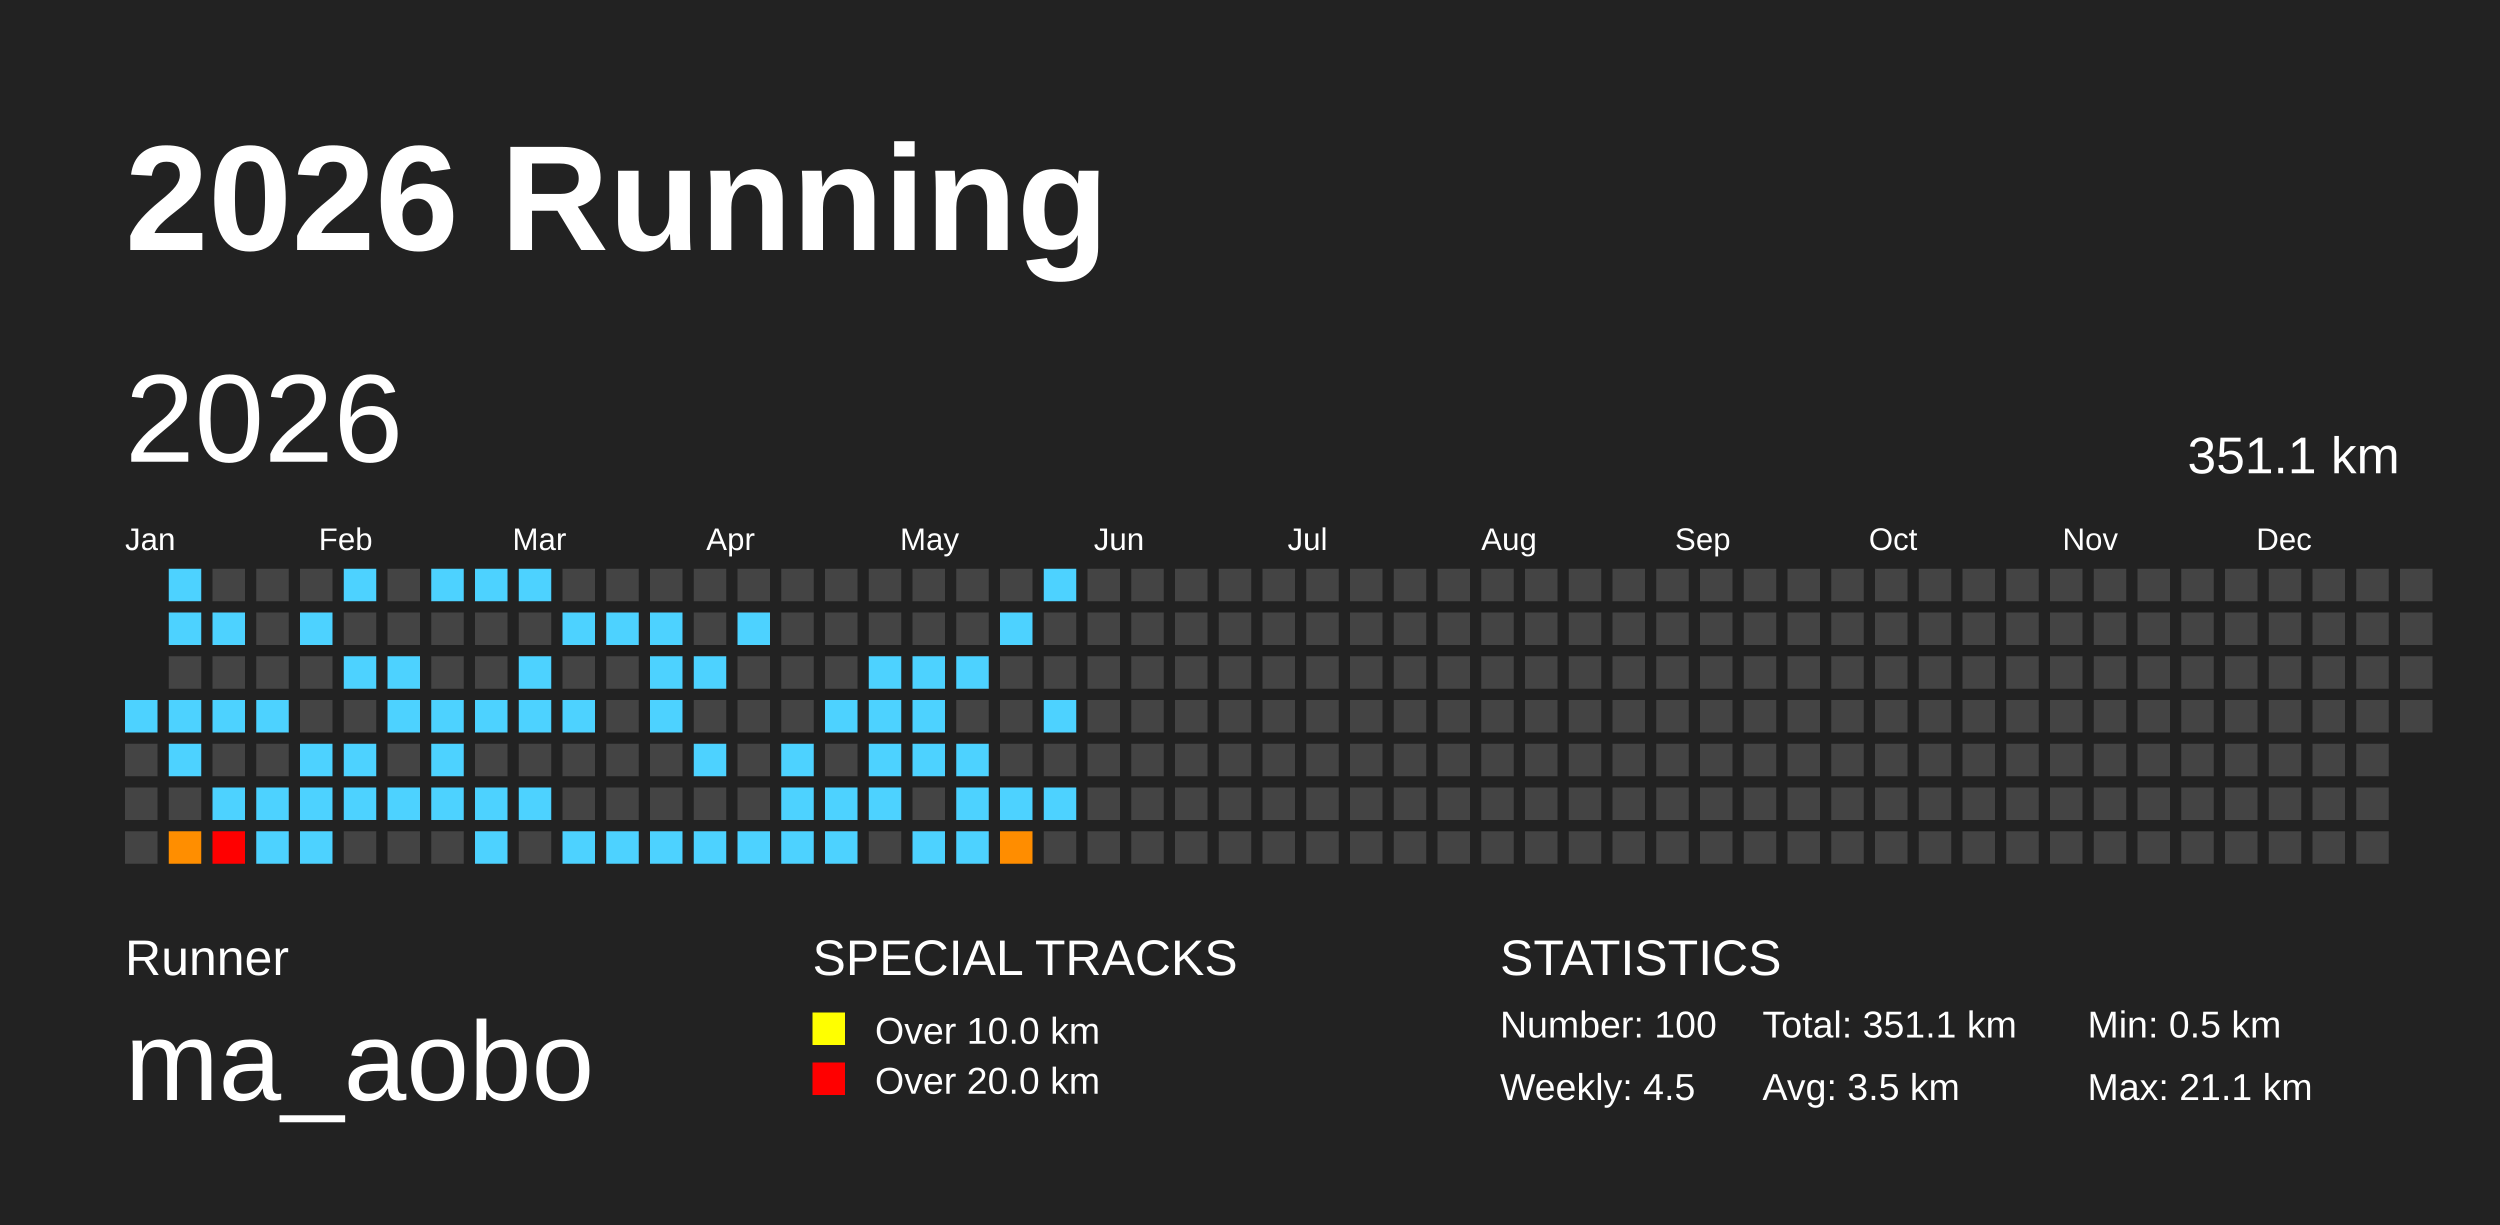
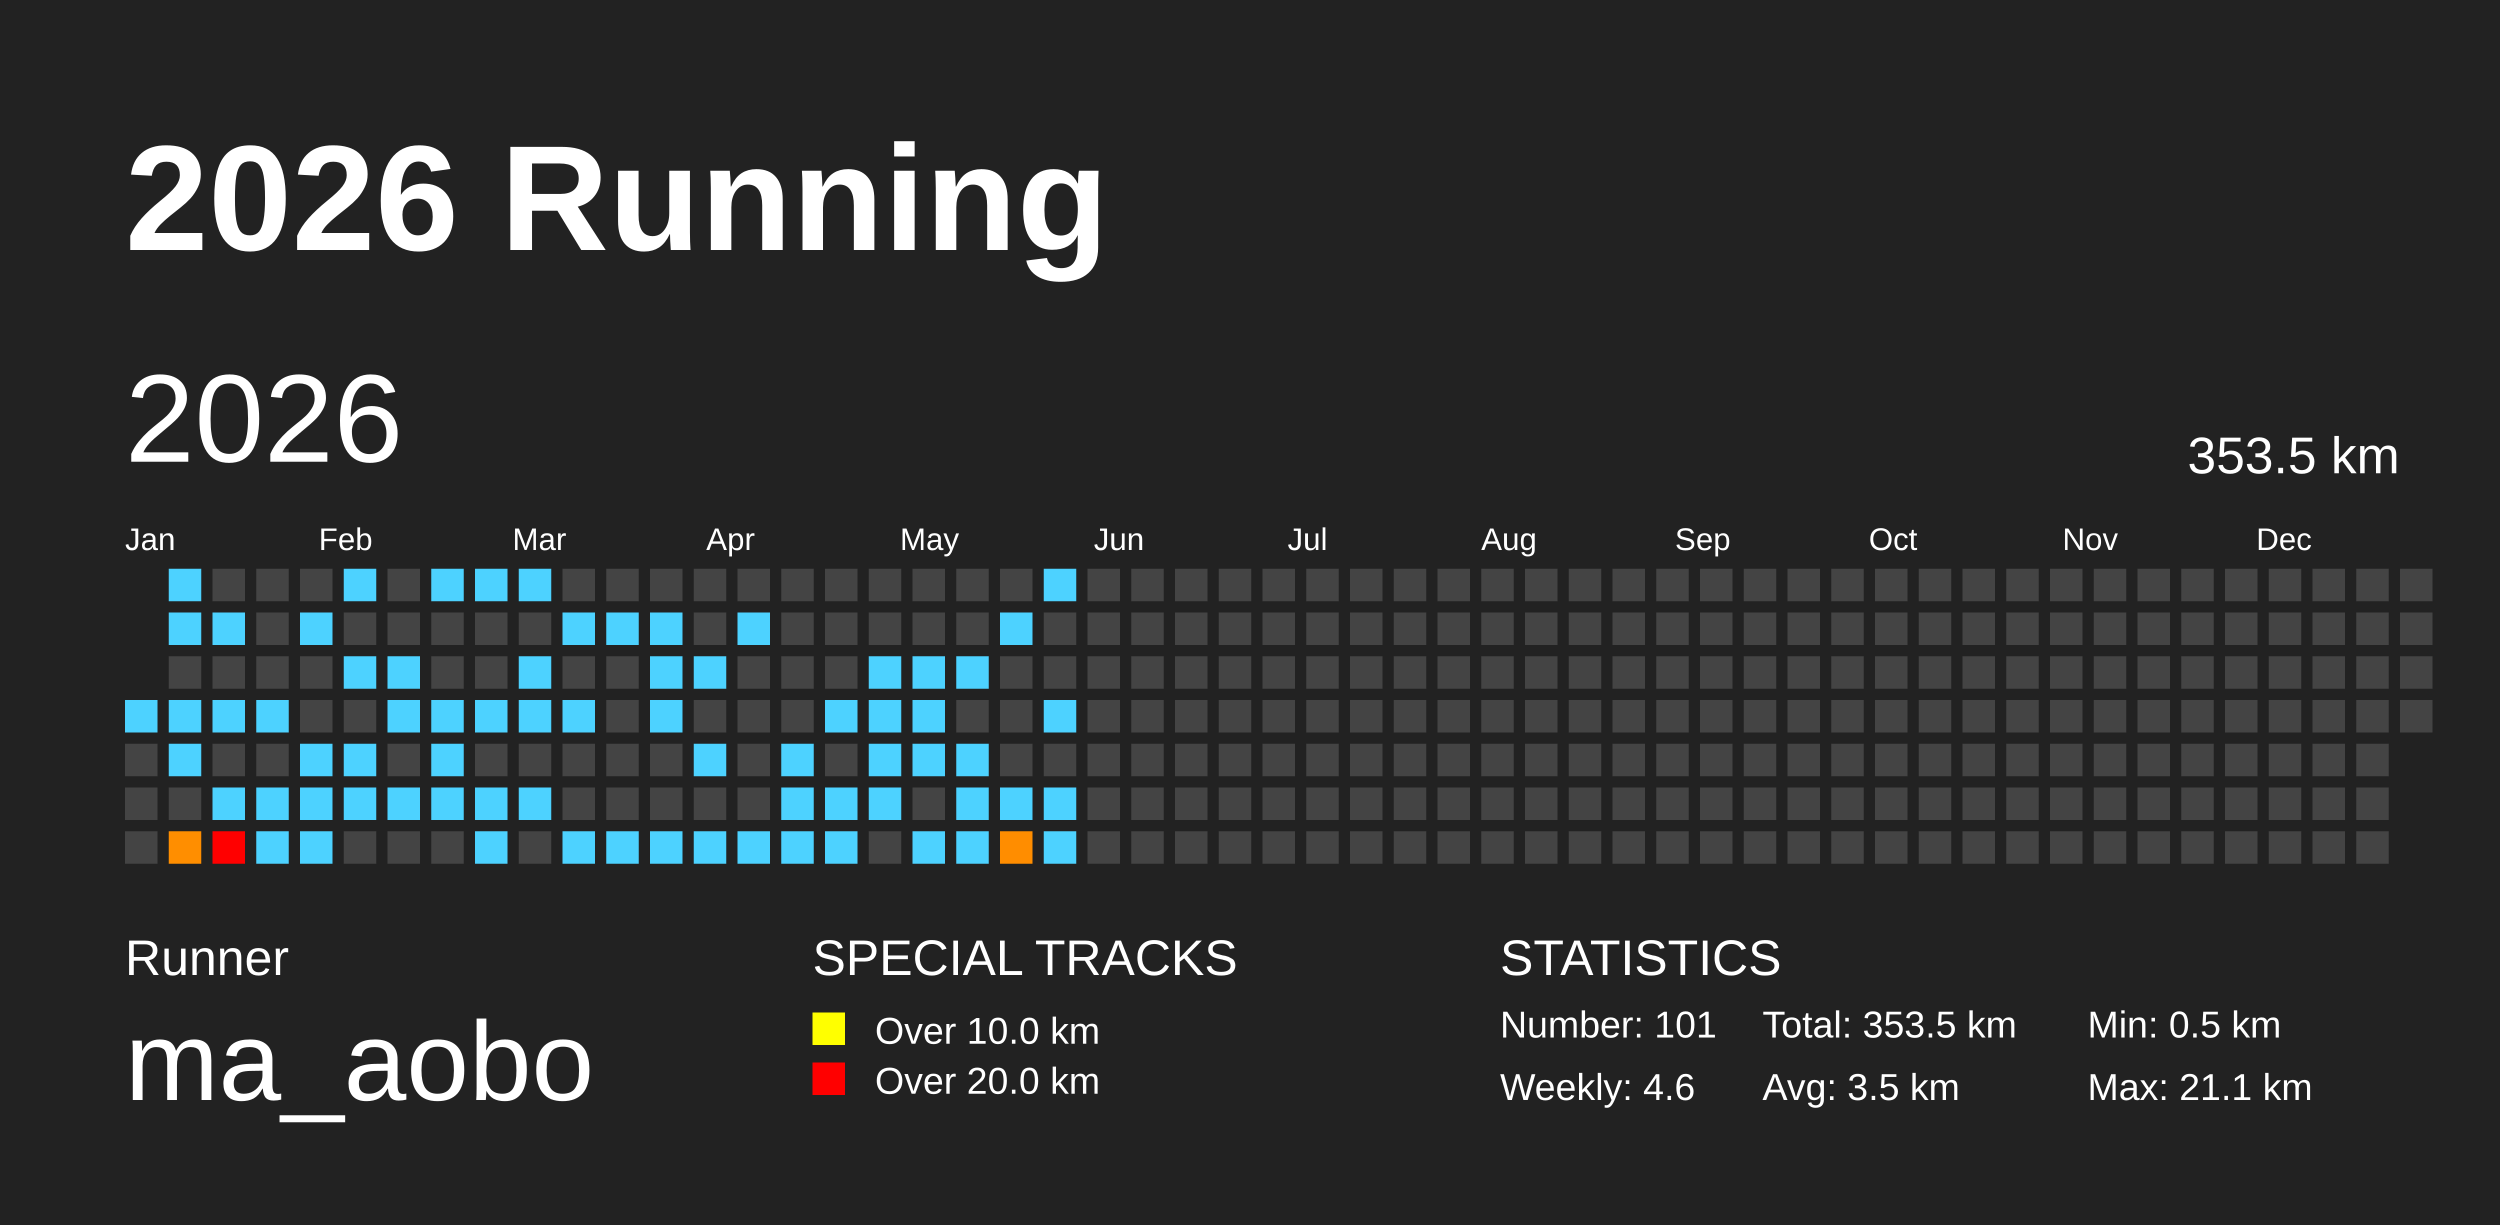
<svg xmlns="http://www.w3.org/2000/svg" baseProfile="full" height="98mm" version="1.1" viewBox="0,0,200,98" width="200mm">
  <defs />
  <rect fill="#222222" height="98" width="200" x="0" y="0" />
  <text fill="#FFFFFF" style="font-size:12px; font-family:Arial; font-weight:bold;" x="10" y="20">2026 Running</text>
  <text fill="#FFFFFF" style="font-size:4px; font-family:Arial" x="10" y="78">Runner</text>
  <text fill="#FFFFFF" style="font-size:9px; font-family:Arial" x="10" y="88">ma_aobo</text>
  <text fill="#FFFFFF" style="font-size:4px; font-family:Arial" x="65" y="78">SPECIAL TRACKS</text>
  <rect fill="yellow" height="2.6" width="2.6" x="65" y="81" />
  <text fill="#FFFFFF" style="font-size:3px; font-family:Arial" x="70" y="83.5">Over 10.0 km</text>
  <rect fill="red" height="2.6" width="2.6" x="65" y="85" />
  <text fill="#FFFFFF" style="font-size:3px; font-family:Arial" x="70" y="87.5">Over 20.0 km</text>
  <text fill="#FFFFFF" style="font-size:4px; font-family:Arial" x="120" y="78">STATISTICS</text>
-   <text fill="#FFFFFF" style="font-size:3px; font-family:Arial" x="120" y="83">Number: 100</text>
-   <text fill="#FFFFFF" style="font-size:3px; font-family:Arial" x="120" y="88">Weekly: 4.5</text>
-   <text fill="#FFFFFF" style="font-size:3px; font-family:Arial" x="141" y="83">Total: 351.1 km</text>
+   <text fill="#FFFFFF" style="font-size:3px; font-family:Arial" x="120" y="83">Number: 101</text>
+   <text fill="#FFFFFF" style="font-size:3px; font-family:Arial" x="120" y="88">Weekly: 4.6</text>
+   <text fill="#FFFFFF" style="font-size:3px; font-family:Arial" x="141" y="83">Total: 353.5 km</text>
  <text fill="#FFFFFF" style="font-size:3px; font-family:Arial" x="141" y="88">Avg: 3.5 km</text>
  <text fill="#FFFFFF" style="font-size:3px; font-family:Arial" x="167" y="83">Min: 0.5 km</text>
  <text fill="#FFFFFF" style="font-size:3px; font-family:Arial" x="167" y="88">Max: 21.1 km</text>
  <text dominant-baseline="hanging" fill="#FFFFFF" style="font-size:10.0px; font-family:Arial;" x="10" y="30">2026</text>
-   <text dominant-baseline="hanging" fill="#FFFFFF" style="font-size:4.125px; font-family:Arial;" x="175" y="35">351.1 km</text>
+   <text dominant-baseline="hanging" fill="#FFFFFF" style="font-size:4.125px; font-family:Arial;" x="175" y="35">353.5 km</text>
  <text fill="#FFFFFF" style="font-size:2.5px; font-family:Arial" x="10.0" y="44">Jan</text>
  <text fill="#FFFFFF" style="font-size:2.5px; font-family:Arial" x="25.5" y="44">Feb</text>
  <text fill="#FFFFFF" style="font-size:2.5px; font-family:Arial" x="41.0" y="44">Mar</text>
  <text fill="#FFFFFF" style="font-size:2.5px; font-family:Arial" x="56.5" y="44">Apr</text>
  <text fill="#FFFFFF" style="font-size:2.5px; font-family:Arial" x="72.0" y="44">May</text>
  <text fill="#FFFFFF" style="font-size:2.5px; font-family:Arial" x="87.5" y="44">Jun</text>
  <text fill="#FFFFFF" style="font-size:2.5px; font-family:Arial" x="103.0" y="44">Jul</text>
  <text fill="#FFFFFF" style="font-size:2.5px; font-family:Arial" x="118.5" y="44">Aug</text>
  <text fill="#FFFFFF" style="font-size:2.5px; font-family:Arial" x="134.0" y="44">Sep</text>
  <text fill="#FFFFFF" style="font-size:2.5px; font-family:Arial" x="149.5" y="44">Oct</text>
  <text fill="#FFFFFF" style="font-size:2.5px; font-family:Arial" x="165.0" y="44">Nov</text>
  <text fill="#FFFFFF" style="font-size:2.5px; font-family:Arial" x="180.5" y="44">Dec</text>
  <rect fill="#4dd2ff" height="2.6" width="2.6" x="10.0" y="56.0" />
  <rect fill="#444444" height="2.6" width="2.6" x="10.0" y="59.5" />
  <rect fill="#444444" height="2.6" width="2.6" x="10.0" y="63.0" />
  <rect fill="#444444" height="2.6" width="2.6" x="10.0" y="66.5" />
  <rect fill="#4dd2ff" height="2.6" width="2.6" x="13.5" y="45.5" />
  <rect fill="#4dd2ff" height="2.6" width="2.6" x="13.5" y="49.0" />
  <rect fill="#444444" height="2.6" width="2.6" x="13.5" y="52.5" />
  <rect fill="#4dd2ff" height="2.6" width="2.6" x="13.5" y="56.0" />
  <rect fill="#4dd2ff" height="2.6" width="2.6" x="13.5" y="59.5" />
  <rect fill="#444444" height="2.6" width="2.6" x="13.5" y="63.0" />
  <rect fill="#ff8e00" height="2.6" width="2.6" x="13.5" y="66.5" />
  <rect fill="#444444" height="2.6" width="2.6" x="17.0" y="45.5" />
  <rect fill="#4dd2ff" height="2.6" width="2.6" x="17.0" y="49.0" />
  <rect fill="#444444" height="2.6" width="2.6" x="17.0" y="52.5" />
  <rect fill="#4dd2ff" height="2.6" width="2.6" x="17.0" y="56.0" />
  <rect fill="#444444" height="2.6" width="2.6" x="17.0" y="59.5" />
  <rect fill="#4dd2ff" height="2.6" width="2.6" x="17.0" y="63.0" />
  <rect fill="red" height="2.6" width="2.6" x="17.0" y="66.5" />
  <rect fill="#444444" height="2.6" width="2.6" x="20.5" y="45.5" />
  <rect fill="#444444" height="2.6" width="2.6" x="20.5" y="49.0" />
  <rect fill="#444444" height="2.6" width="2.6" x="20.5" y="52.5" />
  <rect fill="#4dd2ff" height="2.6" width="2.6" x="20.5" y="56.0" />
  <rect fill="#444444" height="2.6" width="2.6" x="20.5" y="59.5" />
  <rect fill="#4dd2ff" height="2.6" width="2.6" x="20.5" y="63.0" />
  <rect fill="#4dd2ff" height="2.6" width="2.6" x="20.5" y="66.5" />
  <rect fill="#444444" height="2.6" width="2.6" x="24.0" y="45.5" />
  <rect fill="#4dd2ff" height="2.6" width="2.6" x="24.0" y="49.0" />
  <rect fill="#444444" height="2.6" width="2.6" x="24.0" y="52.5" />
  <rect fill="#444444" height="2.6" width="2.6" x="24.0" y="56.0" />
  <rect fill="#4dd2ff" height="2.6" width="2.6" x="24.0" y="59.5" />
  <rect fill="#4dd2ff" height="2.6" width="2.6" x="24.0" y="63.0" />
  <rect fill="#4dd2ff" height="2.6" width="2.6" x="24.0" y="66.5" />
  <rect fill="#4dd2ff" height="2.6" width="2.6" x="27.5" y="45.5" />
  <rect fill="#444444" height="2.6" width="2.6" x="27.5" y="49.0" />
  <rect fill="#4dd2ff" height="2.6" width="2.6" x="27.5" y="52.5" />
  <rect fill="#444444" height="2.6" width="2.6" x="27.5" y="56.0" />
  <rect fill="#4dd2ff" height="2.6" width="2.6" x="27.5" y="59.5" />
  <rect fill="#4dd2ff" height="2.6" width="2.6" x="27.5" y="63.0" />
  <rect fill="#444444" height="2.6" width="2.6" x="27.5" y="66.5" />
  <rect fill="#444444" height="2.6" width="2.6" x="31.0" y="45.5" />
  <rect fill="#444444" height="2.6" width="2.6" x="31.0" y="49.0" />
  <rect fill="#4dd2ff" height="2.6" width="2.6" x="31.0" y="52.5" />
  <rect fill="#4dd2ff" height="2.6" width="2.6" x="31.0" y="56.0" />
  <rect fill="#444444" height="2.6" width="2.6" x="31.0" y="59.5" />
  <rect fill="#4dd2ff" height="2.6" width="2.6" x="31.0" y="63.0" />
  <rect fill="#444444" height="2.6" width="2.6" x="31.0" y="66.5" />
  <rect fill="#4dd2ff" height="2.6" width="2.6" x="34.5" y="45.5" />
  <rect fill="#444444" height="2.6" width="2.6" x="34.5" y="49.0" />
  <rect fill="#444444" height="2.6" width="2.6" x="34.5" y="52.5" />
  <rect fill="#4dd2ff" height="2.6" width="2.6" x="34.5" y="56.0" />
  <rect fill="#4dd2ff" height="2.6" width="2.6" x="34.5" y="59.5" />
  <rect fill="#4dd2ff" height="2.6" width="2.6" x="34.5" y="63.0" />
  <rect fill="#444444" height="2.6" width="2.6" x="34.5" y="66.5" />
  <rect fill="#4dd2ff" height="2.6" width="2.6" x="38.0" y="45.5" />
  <rect fill="#444444" height="2.6" width="2.6" x="38.0" y="49.0" />
  <rect fill="#444444" height="2.6" width="2.6" x="38.0" y="52.5" />
  <rect fill="#4dd2ff" height="2.6" width="2.6" x="38.0" y="56.0" />
  <rect fill="#444444" height="2.6" width="2.6" x="38.0" y="59.5" />
  <rect fill="#4dd2ff" height="2.6" width="2.6" x="38.0" y="63.0" />
  <rect fill="#4dd2ff" height="2.6" width="2.6" x="38.0" y="66.5" />
  <rect fill="#4dd2ff" height="2.6" width="2.6" x="41.5" y="45.5" />
  <rect fill="#444444" height="2.6" width="2.6" x="41.5" y="49.0" />
  <rect fill="#4dd2ff" height="2.6" width="2.6" x="41.5" y="52.5" />
  <rect fill="#4dd2ff" height="2.6" width="2.6" x="41.5" y="56.0" />
  <rect fill="#444444" height="2.6" width="2.6" x="41.5" y="59.5" />
  <rect fill="#4dd2ff" height="2.6" width="2.6" x="41.5" y="63.0" />
  <rect fill="#444444" height="2.6" width="2.6" x="41.5" y="66.5" />
  <rect fill="#444444" height="2.6" width="2.6" x="45.0" y="45.5" />
  <rect fill="#4dd2ff" height="2.6" width="2.6" x="45.0" y="49.0" />
  <rect fill="#444444" height="2.6" width="2.6" x="45.0" y="52.5" />
  <rect fill="#4dd2ff" height="2.6" width="2.6" x="45.0" y="56.0" />
  <rect fill="#444444" height="2.6" width="2.6" x="45.0" y="59.5" />
  <rect fill="#444444" height="2.6" width="2.6" x="45.0" y="63.0" />
  <rect fill="#4dd2ff" height="2.6" width="2.6" x="45.0" y="66.5" />
  <rect fill="#444444" height="2.6" width="2.6" x="48.5" y="45.5" />
  <rect fill="#4dd2ff" height="2.6" width="2.6" x="48.5" y="49.0" />
  <rect fill="#444444" height="2.6" width="2.6" x="48.5" y="52.5" />
  <rect fill="#444444" height="2.6" width="2.6" x="48.5" y="56.0" />
  <rect fill="#444444" height="2.6" width="2.6" x="48.5" y="59.5" />
  <rect fill="#444444" height="2.6" width="2.6" x="48.5" y="63.0" />
  <rect fill="#4dd2ff" height="2.6" width="2.6" x="48.5" y="66.5" />
  <rect fill="#444444" height="2.6" width="2.6" x="52.0" y="45.5" />
  <rect fill="#4dd2ff" height="2.6" width="2.6" x="52.0" y="49.0" />
  <rect fill="#4dd2ff" height="2.6" width="2.6" x="52.0" y="52.5" />
  <rect fill="#4dd2ff" height="2.6" width="2.6" x="52.0" y="56.0" />
  <rect fill="#444444" height="2.6" width="2.6" x="52.0" y="59.5" />
  <rect fill="#444444" height="2.6" width="2.6" x="52.0" y="63.0" />
  <rect fill="#4dd2ff" height="2.6" width="2.6" x="52.0" y="66.5" />
  <rect fill="#444444" height="2.6" width="2.6" x="55.5" y="45.5" />
  <rect fill="#444444" height="2.6" width="2.6" x="55.5" y="49.0" />
  <rect fill="#4dd2ff" height="2.6" width="2.6" x="55.5" y="52.5" />
  <rect fill="#444444" height="2.6" width="2.6" x="55.5" y="56.0" />
  <rect fill="#4dd2ff" height="2.6" width="2.6" x="55.5" y="59.5" />
  <rect fill="#444444" height="2.6" width="2.6" x="55.5" y="63.0" />
  <rect fill="#4dd2ff" height="2.6" width="2.6" x="55.5" y="66.5" />
  <rect fill="#444444" height="2.6" width="2.6" x="59.0" y="45.5" />
  <rect fill="#4dd2ff" height="2.6" width="2.6" x="59.0" y="49.0" />
  <rect fill="#444444" height="2.6" width="2.6" x="59.0" y="52.5" />
  <rect fill="#444444" height="2.6" width="2.6" x="59.0" y="56.0" />
  <rect fill="#444444" height="2.6" width="2.6" x="59.0" y="59.5" />
  <rect fill="#444444" height="2.6" width="2.6" x="59.0" y="63.0" />
  <rect fill="#4dd2ff" height="2.6" width="2.6" x="59.0" y="66.5" />
  <rect fill="#444444" height="2.6" width="2.6" x="62.5" y="45.5" />
  <rect fill="#444444" height="2.6" width="2.6" x="62.5" y="49.0" />
  <rect fill="#444444" height="2.6" width="2.6" x="62.5" y="52.5" />
  <rect fill="#444444" height="2.6" width="2.6" x="62.5" y="56.0" />
  <rect fill="#4dd2ff" height="2.6" width="2.6" x="62.5" y="59.5" />
  <rect fill="#4dd2ff" height="2.6" width="2.6" x="62.5" y="63.0" />
  <rect fill="#4dd2ff" height="2.6" width="2.6" x="62.5" y="66.5" />
  <rect fill="#444444" height="2.6" width="2.6" x="66.0" y="45.5" />
  <rect fill="#444444" height="2.6" width="2.6" x="66.0" y="49.0" />
  <rect fill="#444444" height="2.6" width="2.6" x="66.0" y="52.5" />
  <rect fill="#4dd2ff" height="2.6" width="2.6" x="66.0" y="56.0" />
  <rect fill="#444444" height="2.6" width="2.6" x="66.0" y="59.5" />
  <rect fill="#4dd2ff" height="2.6" width="2.6" x="66.0" y="63.0" />
  <rect fill="#4dd2ff" height="2.6" width="2.6" x="66.0" y="66.5" />
  <rect fill="#444444" height="2.6" width="2.6" x="69.5" y="45.5" />
  <rect fill="#444444" height="2.6" width="2.6" x="69.5" y="49.0" />
  <rect fill="#4dd2ff" height="2.6" width="2.6" x="69.5" y="52.5" />
  <rect fill="#4dd2ff" height="2.6" width="2.6" x="69.5" y="56.0" />
  <rect fill="#4dd2ff" height="2.6" width="2.6" x="69.5" y="59.5" />
  <rect fill="#4dd2ff" height="2.6" width="2.6" x="69.5" y="63.0" />
  <rect fill="#444444" height="2.6" width="2.6" x="69.5" y="66.5" />
  <rect fill="#444444" height="2.6" width="2.6" x="73.0" y="45.5" />
  <rect fill="#444444" height="2.6" width="2.6" x="73.0" y="49.0" />
  <rect fill="#4dd2ff" height="2.6" width="2.6" x="73.0" y="52.5" />
  <rect fill="#4dd2ff" height="2.6" width="2.6" x="73.0" y="56.0" />
  <rect fill="#4dd2ff" height="2.6" width="2.6" x="73.0" y="59.5" />
  <rect fill="#444444" height="2.6" width="2.6" x="73.0" y="63.0" />
  <rect fill="#4dd2ff" height="2.6" width="2.6" x="73.0" y="66.5" />
  <rect fill="#444444" height="2.6" width="2.6" x="76.5" y="45.5" />
  <rect fill="#444444" height="2.6" width="2.6" x="76.5" y="49.0" />
  <rect fill="#4dd2ff" height="2.6" width="2.6" x="76.5" y="52.5" />
  <rect fill="#444444" height="2.6" width="2.6" x="76.5" y="56.0" />
  <rect fill="#4dd2ff" height="2.6" width="2.6" x="76.5" y="59.5" />
  <rect fill="#4dd2ff" height="2.6" width="2.6" x="76.5" y="63.0" />
  <rect fill="#4dd2ff" height="2.6" width="2.6" x="76.5" y="66.5" />
  <rect fill="#444444" height="2.6" width="2.6" x="80.0" y="45.5" />
  <rect fill="#4dd2ff" height="2.6" width="2.6" x="80.0" y="49.0" />
  <rect fill="#444444" height="2.6" width="2.6" x="80.0" y="52.5" />
  <rect fill="#444444" height="2.6" width="2.6" x="80.0" y="56.0" />
  <rect fill="#444444" height="2.6" width="2.6" x="80.0" y="59.5" />
  <rect fill="#4dd2ff" height="2.6" width="2.6" x="80.0" y="63.0" />
  <rect fill="#ff8d00" height="2.6" width="2.6" x="80.0" y="66.5" />
  <rect fill="#4dd2ff" height="2.6" width="2.6" x="83.5" y="45.5" />
  <rect fill="#444444" height="2.6" width="2.6" x="83.5" y="49.0" />
  <rect fill="#444444" height="2.6" width="2.6" x="83.5" y="52.5" />
  <rect fill="#4dd2ff" height="2.6" width="2.6" x="83.5" y="56.0" />
  <rect fill="#444444" height="2.6" width="2.6" x="83.5" y="59.5" />
  <rect fill="#4dd2ff" height="2.6" width="2.6" x="83.5" y="63.0" />
-   <rect fill="#444444" height="2.6" width="2.6" x="83.5" y="66.5" />
+   <rect fill="#4dd2ff" height="2.6" width="2.6" x="83.5" y="66.5" />
  <rect fill="#444444" height="2.6" width="2.6" x="87.0" y="45.5" />
  <rect fill="#444444" height="2.6" width="2.6" x="87.0" y="49.0" />
  <rect fill="#444444" height="2.6" width="2.6" x="87.0" y="52.5" />
  <rect fill="#444444" height="2.6" width="2.6" x="87.0" y="56.0" />
  <rect fill="#444444" height="2.6" width="2.6" x="87.0" y="59.5" />
  <rect fill="#444444" height="2.6" width="2.6" x="87.0" y="63.0" />
  <rect fill="#444444" height="2.6" width="2.6" x="87.0" y="66.5" />
  <rect fill="#444444" height="2.6" width="2.6" x="90.5" y="45.5" />
  <rect fill="#444444" height="2.6" width="2.6" x="90.5" y="49.0" />
  <rect fill="#444444" height="2.6" width="2.6" x="90.5" y="52.5" />
  <rect fill="#444444" height="2.6" width="2.6" x="90.5" y="56.0" />
  <rect fill="#444444" height="2.6" width="2.6" x="90.5" y="59.5" />
  <rect fill="#444444" height="2.6" width="2.6" x="90.5" y="63.0" />
  <rect fill="#444444" height="2.6" width="2.6" x="90.5" y="66.5" />
  <rect fill="#444444" height="2.6" width="2.6" x="94.0" y="45.5" />
  <rect fill="#444444" height="2.6" width="2.6" x="94.0" y="49.0" />
  <rect fill="#444444" height="2.6" width="2.6" x="94.0" y="52.5" />
  <rect fill="#444444" height="2.6" width="2.6" x="94.0" y="56.0" />
  <rect fill="#444444" height="2.6" width="2.6" x="94.0" y="59.5" />
  <rect fill="#444444" height="2.6" width="2.6" x="94.0" y="63.0" />
  <rect fill="#444444" height="2.6" width="2.6" x="94.0" y="66.5" />
  <rect fill="#444444" height="2.6" width="2.6" x="97.5" y="45.5" />
  <rect fill="#444444" height="2.6" width="2.6" x="97.5" y="49.0" />
  <rect fill="#444444" height="2.6" width="2.6" x="97.5" y="52.5" />
  <rect fill="#444444" height="2.6" width="2.6" x="97.5" y="56.0" />
  <rect fill="#444444" height="2.6" width="2.6" x="97.5" y="59.5" />
  <rect fill="#444444" height="2.6" width="2.6" x="97.5" y="63.0" />
  <rect fill="#444444" height="2.6" width="2.6" x="97.5" y="66.5" />
  <rect fill="#444444" height="2.6" width="2.6" x="101.0" y="45.5" />
  <rect fill="#444444" height="2.6" width="2.6" x="101.0" y="49.0" />
  <rect fill="#444444" height="2.6" width="2.6" x="101.0" y="52.5" />
  <rect fill="#444444" height="2.6" width="2.6" x="101.0" y="56.0" />
  <rect fill="#444444" height="2.6" width="2.6" x="101.0" y="59.5" />
  <rect fill="#444444" height="2.6" width="2.6" x="101.0" y="63.0" />
  <rect fill="#444444" height="2.6" width="2.6" x="101.0" y="66.5" />
  <rect fill="#444444" height="2.6" width="2.6" x="104.5" y="45.5" />
  <rect fill="#444444" height="2.6" width="2.6" x="104.5" y="49.0" />
  <rect fill="#444444" height="2.6" width="2.6" x="104.5" y="52.5" />
  <rect fill="#444444" height="2.6" width="2.6" x="104.5" y="56.0" />
  <rect fill="#444444" height="2.6" width="2.6" x="104.5" y="59.5" />
  <rect fill="#444444" height="2.6" width="2.6" x="104.5" y="63.0" />
  <rect fill="#444444" height="2.6" width="2.6" x="104.5" y="66.5" />
  <rect fill="#444444" height="2.6" width="2.6" x="108.0" y="45.5" />
  <rect fill="#444444" height="2.6" width="2.6" x="108.0" y="49.0" />
  <rect fill="#444444" height="2.6" width="2.6" x="108.0" y="52.5" />
  <rect fill="#444444" height="2.6" width="2.6" x="108.0" y="56.0" />
  <rect fill="#444444" height="2.6" width="2.6" x="108.0" y="59.5" />
  <rect fill="#444444" height="2.6" width="2.6" x="108.0" y="63.0" />
  <rect fill="#444444" height="2.6" width="2.6" x="108.0" y="66.5" />
  <rect fill="#444444" height="2.6" width="2.6" x="111.5" y="45.5" />
  <rect fill="#444444" height="2.6" width="2.6" x="111.5" y="49.0" />
  <rect fill="#444444" height="2.6" width="2.6" x="111.5" y="52.5" />
  <rect fill="#444444" height="2.6" width="2.6" x="111.5" y="56.0" />
  <rect fill="#444444" height="2.6" width="2.6" x="111.5" y="59.5" />
  <rect fill="#444444" height="2.6" width="2.6" x="111.5" y="63.0" />
  <rect fill="#444444" height="2.6" width="2.6" x="111.5" y="66.5" />
  <rect fill="#444444" height="2.6" width="2.6" x="115.0" y="45.5" />
  <rect fill="#444444" height="2.6" width="2.6" x="115.0" y="49.0" />
  <rect fill="#444444" height="2.6" width="2.6" x="115.0" y="52.5" />
  <rect fill="#444444" height="2.6" width="2.6" x="115.0" y="56.0" />
  <rect fill="#444444" height="2.6" width="2.6" x="115.0" y="59.5" />
  <rect fill="#444444" height="2.6" width="2.6" x="115.0" y="63.0" />
  <rect fill="#444444" height="2.6" width="2.6" x="115.0" y="66.5" />
  <rect fill="#444444" height="2.6" width="2.6" x="118.5" y="45.5" />
  <rect fill="#444444" height="2.6" width="2.6" x="118.5" y="49.0" />
  <rect fill="#444444" height="2.6" width="2.6" x="118.5" y="52.5" />
  <rect fill="#444444" height="2.6" width="2.6" x="118.5" y="56.0" />
  <rect fill="#444444" height="2.6" width="2.6" x="118.5" y="59.5" />
  <rect fill="#444444" height="2.6" width="2.6" x="118.5" y="63.0" />
  <rect fill="#444444" height="2.6" width="2.6" x="118.5" y="66.5" />
  <rect fill="#444444" height="2.6" width="2.6" x="122.0" y="45.5" />
  <rect fill="#444444" height="2.6" width="2.6" x="122.0" y="49.0" />
  <rect fill="#444444" height="2.6" width="2.6" x="122.0" y="52.5" />
  <rect fill="#444444" height="2.6" width="2.6" x="122.0" y="56.0" />
  <rect fill="#444444" height="2.6" width="2.6" x="122.0" y="59.5" />
  <rect fill="#444444" height="2.6" width="2.6" x="122.0" y="63.0" />
  <rect fill="#444444" height="2.6" width="2.6" x="122.0" y="66.5" />
  <rect fill="#444444" height="2.6" width="2.6" x="125.5" y="45.5" />
  <rect fill="#444444" height="2.6" width="2.6" x="125.5" y="49.0" />
  <rect fill="#444444" height="2.6" width="2.6" x="125.5" y="52.5" />
  <rect fill="#444444" height="2.6" width="2.6" x="125.5" y="56.0" />
  <rect fill="#444444" height="2.6" width="2.6" x="125.5" y="59.5" />
  <rect fill="#444444" height="2.6" width="2.6" x="125.5" y="63.0" />
  <rect fill="#444444" height="2.6" width="2.6" x="125.5" y="66.5" />
  <rect fill="#444444" height="2.6" width="2.6" x="129.0" y="45.5" />
  <rect fill="#444444" height="2.6" width="2.6" x="129.0" y="49.0" />
  <rect fill="#444444" height="2.6" width="2.6" x="129.0" y="52.5" />
  <rect fill="#444444" height="2.6" width="2.6" x="129.0" y="56.0" />
  <rect fill="#444444" height="2.6" width="2.6" x="129.0" y="59.5" />
  <rect fill="#444444" height="2.6" width="2.6" x="129.0" y="63.0" />
  <rect fill="#444444" height="2.6" width="2.6" x="129.0" y="66.5" />
  <rect fill="#444444" height="2.6" width="2.6" x="132.5" y="45.5" />
  <rect fill="#444444" height="2.6" width="2.6" x="132.5" y="49.0" />
  <rect fill="#444444" height="2.6" width="2.6" x="132.5" y="52.5" />
  <rect fill="#444444" height="2.6" width="2.6" x="132.5" y="56.0" />
  <rect fill="#444444" height="2.6" width="2.6" x="132.5" y="59.5" />
  <rect fill="#444444" height="2.6" width="2.6" x="132.5" y="63.0" />
  <rect fill="#444444" height="2.6" width="2.6" x="132.5" y="66.5" />
  <rect fill="#444444" height="2.6" width="2.6" x="136.0" y="45.5" />
  <rect fill="#444444" height="2.6" width="2.6" x="136.0" y="49.0" />
  <rect fill="#444444" height="2.6" width="2.6" x="136.0" y="52.5" />
  <rect fill="#444444" height="2.6" width="2.6" x="136.0" y="56.0" />
  <rect fill="#444444" height="2.6" width="2.6" x="136.0" y="59.5" />
  <rect fill="#444444" height="2.6" width="2.6" x="136.0" y="63.0" />
  <rect fill="#444444" height="2.6" width="2.6" x="136.0" y="66.5" />
  <rect fill="#444444" height="2.6" width="2.6" x="139.5" y="45.5" />
  <rect fill="#444444" height="2.6" width="2.6" x="139.5" y="49.0" />
  <rect fill="#444444" height="2.6" width="2.6" x="139.5" y="52.5" />
  <rect fill="#444444" height="2.6" width="2.6" x="139.5" y="56.0" />
  <rect fill="#444444" height="2.6" width="2.6" x="139.5" y="59.5" />
  <rect fill="#444444" height="2.6" width="2.6" x="139.5" y="63.0" />
  <rect fill="#444444" height="2.6" width="2.6" x="139.5" y="66.5" />
  <rect fill="#444444" height="2.6" width="2.6" x="143.0" y="45.5" />
  <rect fill="#444444" height="2.6" width="2.6" x="143.0" y="49.0" />
  <rect fill="#444444" height="2.6" width="2.6" x="143.0" y="52.5" />
  <rect fill="#444444" height="2.6" width="2.6" x="143.0" y="56.0" />
  <rect fill="#444444" height="2.6" width="2.6" x="143.0" y="59.5" />
  <rect fill="#444444" height="2.6" width="2.6" x="143.0" y="63.0" />
  <rect fill="#444444" height="2.6" width="2.6" x="143.0" y="66.5" />
  <rect fill="#444444" height="2.6" width="2.6" x="146.5" y="45.5" />
  <rect fill="#444444" height="2.6" width="2.6" x="146.5" y="49.0" />
  <rect fill="#444444" height="2.6" width="2.6" x="146.5" y="52.5" />
  <rect fill="#444444" height="2.6" width="2.6" x="146.5" y="56.0" />
  <rect fill="#444444" height="2.6" width="2.6" x="146.5" y="59.5" />
  <rect fill="#444444" height="2.6" width="2.6" x="146.5" y="63.0" />
  <rect fill="#444444" height="2.6" width="2.6" x="146.5" y="66.5" />
  <rect fill="#444444" height="2.6" width="2.6" x="150.0" y="45.5" />
  <rect fill="#444444" height="2.6" width="2.6" x="150.0" y="49.0" />
  <rect fill="#444444" height="2.6" width="2.6" x="150.0" y="52.5" />
  <rect fill="#444444" height="2.6" width="2.6" x="150.0" y="56.0" />
  <rect fill="#444444" height="2.6" width="2.6" x="150.0" y="59.5" />
  <rect fill="#444444" height="2.6" width="2.6" x="150.0" y="63.0" />
  <rect fill="#444444" height="2.6" width="2.6" x="150.0" y="66.5" />
  <rect fill="#444444" height="2.6" width="2.6" x="153.5" y="45.5" />
  <rect fill="#444444" height="2.6" width="2.6" x="153.5" y="49.0" />
  <rect fill="#444444" height="2.6" width="2.6" x="153.5" y="52.5" />
  <rect fill="#444444" height="2.6" width="2.6" x="153.5" y="56.0" />
  <rect fill="#444444" height="2.6" width="2.6" x="153.5" y="59.5" />
  <rect fill="#444444" height="2.6" width="2.6" x="153.5" y="63.0" />
  <rect fill="#444444" height="2.6" width="2.6" x="153.5" y="66.5" />
  <rect fill="#444444" height="2.6" width="2.6" x="157.0" y="45.5" />
  <rect fill="#444444" height="2.6" width="2.6" x="157.0" y="49.0" />
  <rect fill="#444444" height="2.6" width="2.6" x="157.0" y="52.5" />
  <rect fill="#444444" height="2.6" width="2.6" x="157.0" y="56.0" />
  <rect fill="#444444" height="2.6" width="2.6" x="157.0" y="59.5" />
  <rect fill="#444444" height="2.6" width="2.6" x="157.0" y="63.0" />
  <rect fill="#444444" height="2.6" width="2.6" x="157.0" y="66.5" />
  <rect fill="#444444" height="2.6" width="2.6" x="160.5" y="45.5" />
  <rect fill="#444444" height="2.6" width="2.6" x="160.5" y="49.0" />
  <rect fill="#444444" height="2.6" width="2.6" x="160.5" y="52.5" />
  <rect fill="#444444" height="2.6" width="2.6" x="160.5" y="56.0" />
  <rect fill="#444444" height="2.6" width="2.6" x="160.5" y="59.5" />
  <rect fill="#444444" height="2.6" width="2.6" x="160.5" y="63.0" />
  <rect fill="#444444" height="2.6" width="2.6" x="160.5" y="66.5" />
  <rect fill="#444444" height="2.6" width="2.6" x="164.0" y="45.5" />
  <rect fill="#444444" height="2.6" width="2.6" x="164.0" y="49.0" />
  <rect fill="#444444" height="2.6" width="2.6" x="164.0" y="52.5" />
  <rect fill="#444444" height="2.6" width="2.6" x="164.0" y="56.0" />
  <rect fill="#444444" height="2.6" width="2.6" x="164.0" y="59.5" />
  <rect fill="#444444" height="2.6" width="2.6" x="164.0" y="63.0" />
  <rect fill="#444444" height="2.6" width="2.6" x="164.0" y="66.5" />
  <rect fill="#444444" height="2.6" width="2.6" x="167.5" y="45.5" />
  <rect fill="#444444" height="2.6" width="2.6" x="167.5" y="49.0" />
  <rect fill="#444444" height="2.6" width="2.6" x="167.5" y="52.5" />
  <rect fill="#444444" height="2.6" width="2.6" x="167.5" y="56.0" />
  <rect fill="#444444" height="2.6" width="2.6" x="167.5" y="59.5" />
  <rect fill="#444444" height="2.6" width="2.6" x="167.5" y="63.0" />
  <rect fill="#444444" height="2.6" width="2.6" x="167.5" y="66.5" />
  <rect fill="#444444" height="2.6" width="2.6" x="171.0" y="45.5" />
  <rect fill="#444444" height="2.6" width="2.6" x="171.0" y="49.0" />
  <rect fill="#444444" height="2.6" width="2.6" x="171.0" y="52.5" />
  <rect fill="#444444" height="2.6" width="2.6" x="171.0" y="56.0" />
  <rect fill="#444444" height="2.6" width="2.6" x="171.0" y="59.5" />
  <rect fill="#444444" height="2.6" width="2.6" x="171.0" y="63.0" />
  <rect fill="#444444" height="2.6" width="2.6" x="171.0" y="66.5" />
  <rect fill="#444444" height="2.6" width="2.6" x="174.5" y="45.5" />
  <rect fill="#444444" height="2.6" width="2.6" x="174.5" y="49.0" />
  <rect fill="#444444" height="2.6" width="2.6" x="174.5" y="52.5" />
  <rect fill="#444444" height="2.6" width="2.6" x="174.5" y="56.0" />
  <rect fill="#444444" height="2.6" width="2.6" x="174.5" y="59.5" />
  <rect fill="#444444" height="2.6" width="2.6" x="174.5" y="63.0" />
  <rect fill="#444444" height="2.6" width="2.6" x="174.5" y="66.5" />
  <rect fill="#444444" height="2.6" width="2.6" x="178.0" y="45.5" />
  <rect fill="#444444" height="2.6" width="2.6" x="178.0" y="49.0" />
  <rect fill="#444444" height="2.6" width="2.6" x="178.0" y="52.5" />
  <rect fill="#444444" height="2.6" width="2.6" x="178.0" y="56.0" />
  <rect fill="#444444" height="2.6" width="2.6" x="178.0" y="59.5" />
  <rect fill="#444444" height="2.6" width="2.6" x="178.0" y="63.0" />
  <rect fill="#444444" height="2.6" width="2.6" x="178.0" y="66.5" />
  <rect fill="#444444" height="2.6" width="2.6" x="181.5" y="45.5" />
  <rect fill="#444444" height="2.6" width="2.6" x="181.5" y="49.0" />
  <rect fill="#444444" height="2.6" width="2.6" x="181.5" y="52.5" />
  <rect fill="#444444" height="2.6" width="2.6" x="181.5" y="56.0" />
  <rect fill="#444444" height="2.6" width="2.6" x="181.5" y="59.5" />
  <rect fill="#444444" height="2.6" width="2.6" x="181.5" y="63.0" />
  <rect fill="#444444" height="2.6" width="2.6" x="181.5" y="66.5" />
  <rect fill="#444444" height="2.6" width="2.6" x="185.0" y="45.5" />
  <rect fill="#444444" height="2.6" width="2.6" x="185.0" y="49.0" />
  <rect fill="#444444" height="2.6" width="2.6" x="185.0" y="52.5" />
  <rect fill="#444444" height="2.6" width="2.6" x="185.0" y="56.0" />
  <rect fill="#444444" height="2.6" width="2.6" x="185.0" y="59.5" />
  <rect fill="#444444" height="2.6" width="2.6" x="185.0" y="63.0" />
  <rect fill="#444444" height="2.6" width="2.6" x="185.0" y="66.5" />
  <rect fill="#444444" height="2.6" width="2.6" x="188.5" y="45.5" />
  <rect fill="#444444" height="2.6" width="2.6" x="188.5" y="49.0" />
  <rect fill="#444444" height="2.6" width="2.6" x="188.5" y="52.5" />
  <rect fill="#444444" height="2.6" width="2.6" x="188.5" y="56.0" />
  <rect fill="#444444" height="2.6" width="2.6" x="188.5" y="59.5" />
  <rect fill="#444444" height="2.6" width="2.6" x="188.5" y="63.0" />
  <rect fill="#444444" height="2.6" width="2.6" x="188.5" y="66.5" />
  <rect fill="#444444" height="2.6" width="2.6" x="192.0" y="45.5" />
  <rect fill="#444444" height="2.6" width="2.6" x="192.0" y="49.0" />
  <rect fill="#444444" height="2.6" width="2.6" x="192.0" y="52.5" />
  <rect fill="#444444" height="2.6" width="2.6" x="192.0" y="56.0" />
</svg>
